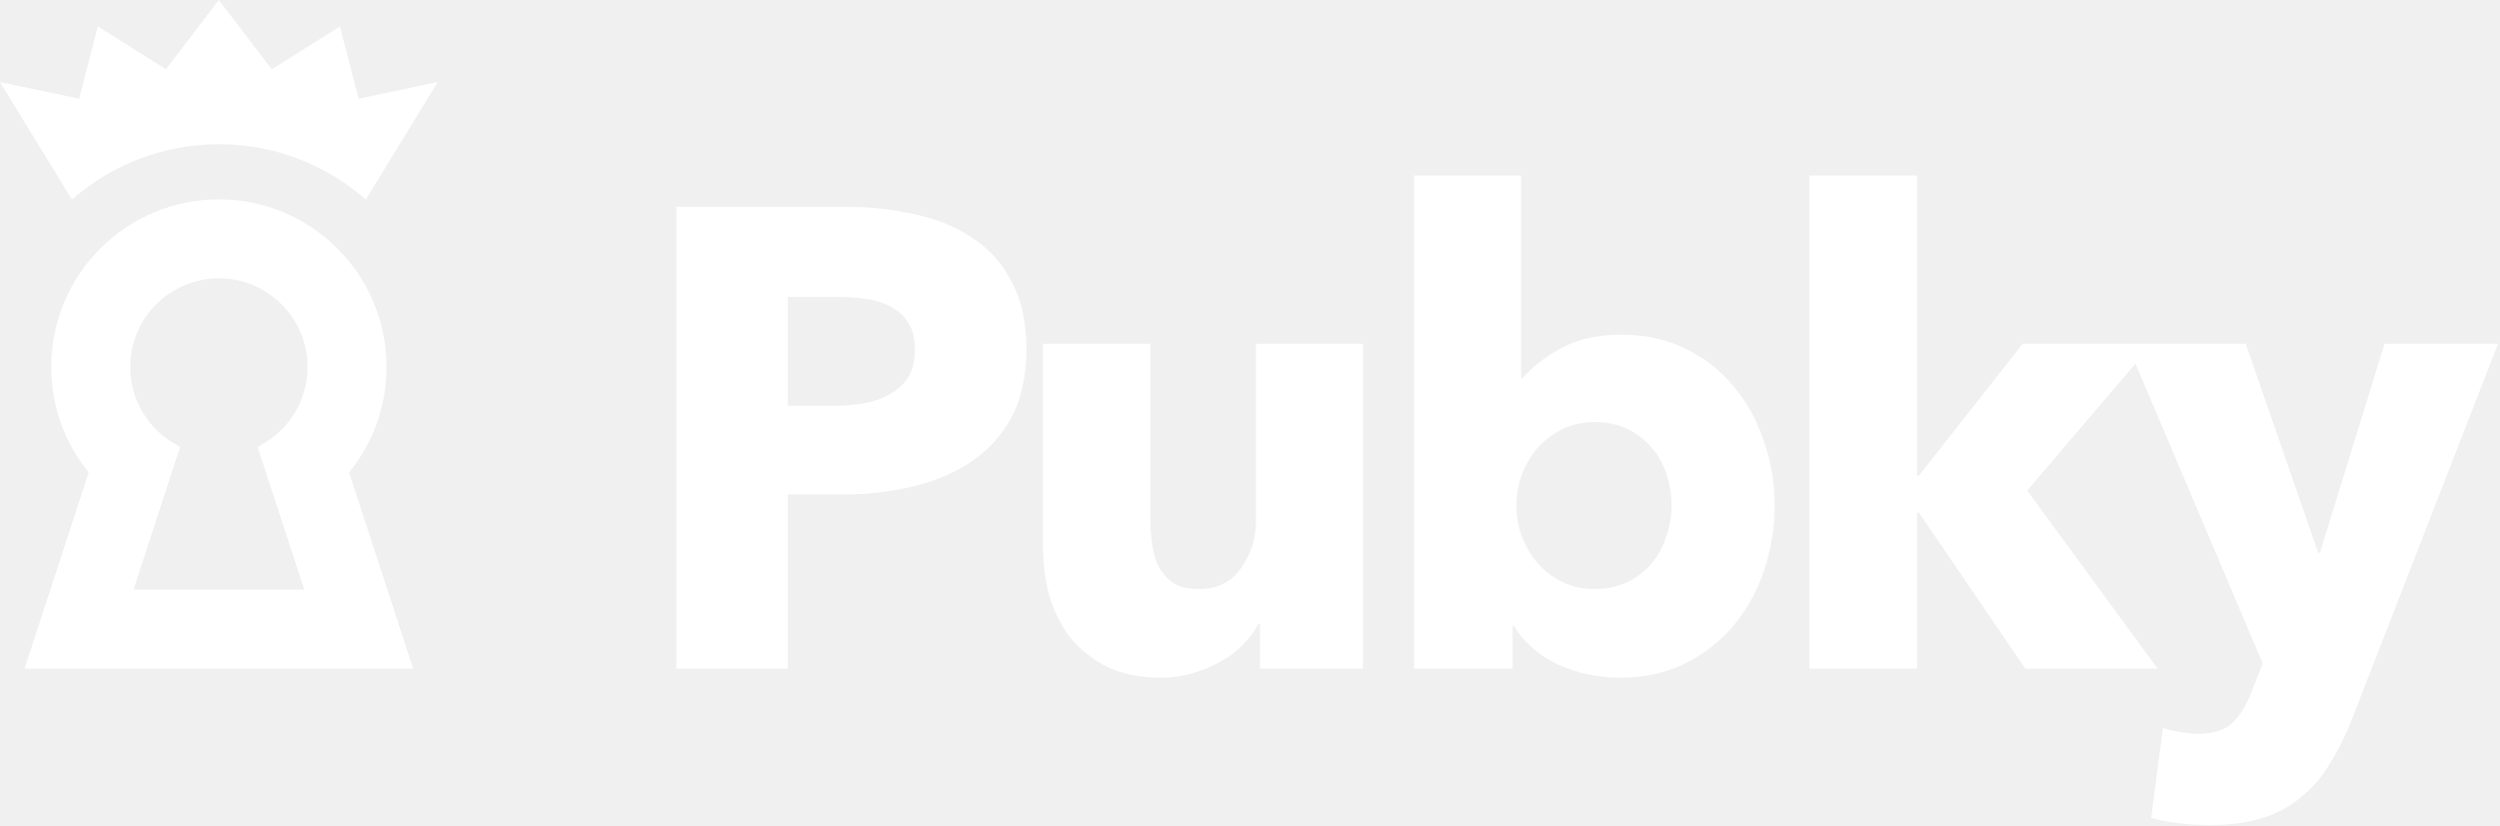
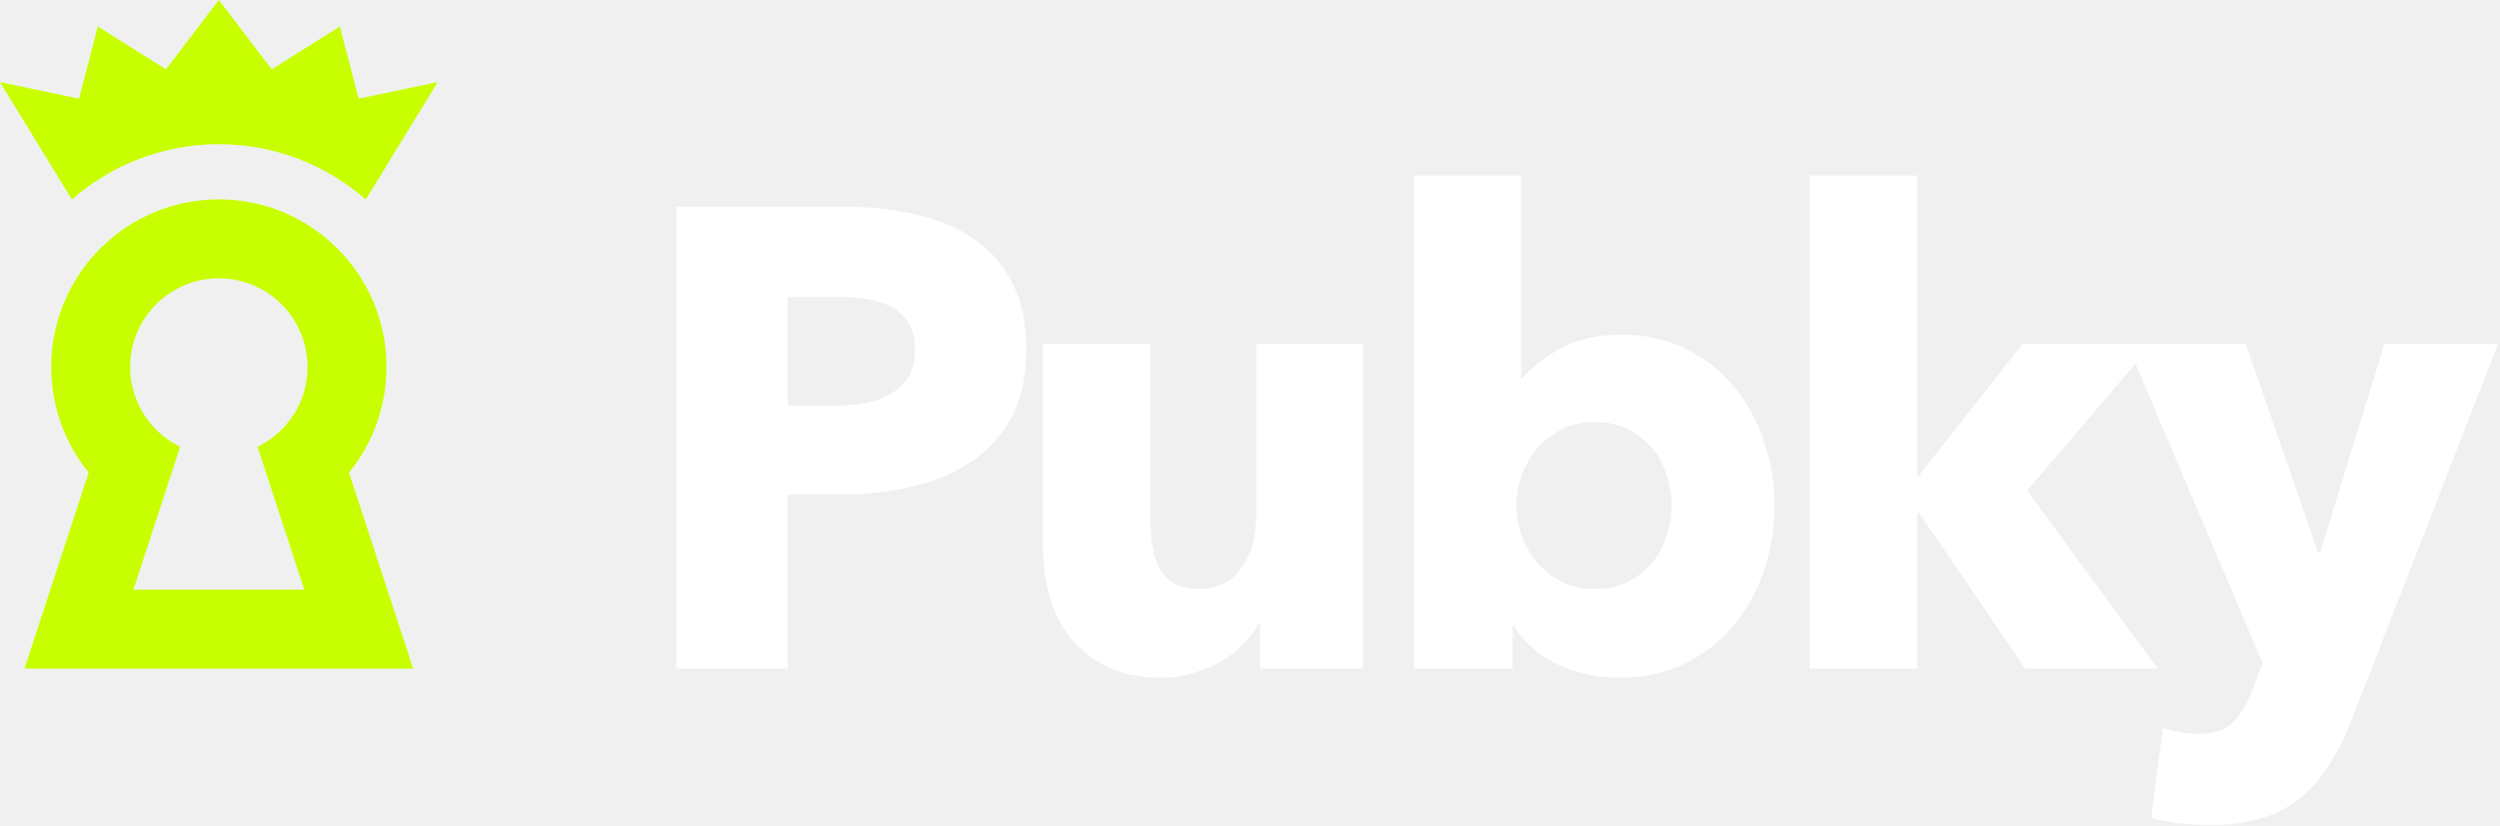
<svg xmlns="http://www.w3.org/2000/svg" width="606" height="200" viewBox="0 0 606 200" fill="none">
  <path d="M491.117 162.064H523.207L491.592 118.909L517.848 88.139L548.692 160.8L546.163 167.281C544.898 170.653 543.37 173.235 541.578 175.027C539.787 176.924 536.889 177.872 532.884 177.872C531.619 177.872 530.197 177.714 528.616 177.398C527.14 177.187 525.77 176.871 524.506 176.45L521.66 198.264C523.557 198.791 525.77 199.213 528.3 199.529C530.934 199.845 533.464 200.003 535.887 200.003C540.841 200.003 545.109 199.424 548.692 198.264C552.38 197.105 555.542 195.366 558.177 193.048C560.917 190.835 563.235 188.095 565.132 184.828C567.134 181.666 568.926 178.03 570.507 173.92L605.758 83.341H578.253L562.603 133.926H562.129L544.582 83.341H521.943L521.943 83.341H490.485L465.351 115.273H464.876V42.557H438.793V162.064H464.876V124.283H465.351L491.117 162.064Z" fill="white" />
  <path d="M430.342 122.386C430.342 127.866 429.499 133.136 427.813 138.194C426.127 143.253 423.65 147.732 420.383 151.631C417.222 155.425 413.322 158.481 408.685 160.8C404.048 163.118 398.779 164.277 392.877 164.277C387.608 164.277 382.602 163.223 377.86 161.116C373.223 158.903 369.64 155.794 367.111 151.789H366.794V162.064H342.925V42.557H368.85V91.719H369.166C371.379 89.085 374.488 86.661 378.492 84.448C382.497 82.234 387.397 81.128 393.194 81.128C398.884 81.128 403.996 82.234 408.527 84.448C413.164 86.661 417.064 89.664 420.225 93.458C423.492 97.252 425.969 101.678 427.655 106.737C429.446 111.69 430.342 116.906 430.342 122.386ZM405.366 122.386C405.366 119.857 404.944 117.381 404.101 114.957C403.363 112.533 402.204 110.425 400.623 108.634C399.043 106.737 397.093 105.209 394.774 104.049C392.456 102.89 389.769 102.31 386.712 102.31C383.762 102.31 381.127 102.89 378.808 104.049C376.49 105.209 374.488 106.737 372.801 108.634C371.221 110.531 369.956 112.691 369.008 115.115C368.165 117.539 367.743 120.015 367.743 122.544C367.743 125.074 368.165 127.55 369.008 129.974C369.956 132.398 371.221 134.558 372.801 136.455C374.488 138.352 376.49 139.88 378.808 141.04C381.127 142.199 383.762 142.779 386.712 142.779C389.769 142.779 392.456 142.199 394.774 141.04C397.093 139.88 399.043 138.352 400.623 136.455C402.204 134.558 403.363 132.398 404.101 129.974C404.944 127.445 405.366 124.916 405.366 122.386Z" fill="white" />
  <path d="M305.532 162.064V151.157H305.216C304.268 152.949 303.003 154.635 301.422 156.216C299.947 157.796 298.155 159.166 296.047 160.326C294.045 161.485 291.779 162.433 289.25 163.171C286.826 163.909 284.244 164.278 281.504 164.278C276.235 164.278 271.756 163.329 268.067 161.432C264.484 159.535 261.534 157.111 259.215 154.16C257.002 151.104 255.369 147.679 254.315 143.885C253.366 139.986 252.892 136.034 252.892 132.029V83.341H278.975V126.022C278.975 128.236 279.133 130.343 279.449 132.346C279.765 134.348 280.345 136.14 281.188 137.72C282.137 139.301 283.348 140.566 284.824 141.514C286.299 142.357 288.249 142.779 290.673 142.779C295.204 142.779 298.629 141.093 300.948 137.72C303.372 134.348 304.584 130.396 304.584 125.864V83.341H330.509V162.064H305.532Z" fill="white" />
  <path d="M248.893 84.606C248.893 91.139 247.681 96.672 245.257 101.204C242.833 105.63 239.567 109.213 235.456 111.953C231.346 114.693 226.604 116.696 221.229 117.96C215.855 119.225 210.269 119.857 204.473 119.857H191.036V162.064H164.005V50.144H205.105C211.218 50.144 216.909 50.777 222.178 52.041C227.553 53.201 232.19 55.15 236.089 57.89C240.093 60.525 243.202 64.055 245.415 68.482C247.734 72.802 248.893 78.177 248.893 84.606ZM221.862 84.764C221.862 82.129 221.335 79.969 220.281 78.282C219.227 76.596 217.804 75.279 216.013 74.331C214.221 73.382 212.166 72.75 209.848 72.433C207.635 72.117 205.316 71.959 202.892 71.959H191.036V98.358H202.418C204.947 98.358 207.371 98.148 209.69 97.726C212.008 97.305 214.063 96.567 215.855 95.513C217.752 94.459 219.227 93.089 220.281 91.403C221.335 89.611 221.862 87.398 221.862 84.764Z" fill="white" />
-   <path fill-rule="evenodd" clip-rule="evenodd" d="M53.071 0L40.242 16.809L23.722 6.411L19.174 23.921L0 19.896L17.441 48.366C26.949 40.023 39.412 34.964 53.054 34.96V34.96H53.087V34.96C66.729 34.964 79.192 40.023 88.701 48.366L106.141 19.896L86.967 23.921L82.419 6.411L65.899 16.809L53.087 0.022V0.022L53.084 0.018L53.071 0ZM53.071 48.333C30.62 48.333 12.419 66.52 12.419 88.956C12.419 98.665 15.831 107.569 21.5 114.545L5.948 162.07H100.193L84.641 114.545C90.311 107.569 93.722 98.665 93.722 88.956C93.722 66.52 75.521 48.333 53.071 48.333ZM74.576 88.956C74.576 77.088 64.949 67.467 53.071 67.467H53.071C41.193 67.467 31.565 77.088 31.565 88.956C31.565 97.181 36.189 104.328 42.986 107.941L43.684 108.312L32.353 142.937H73.788L62.458 108.312L63.156 107.941C69.953 104.328 74.576 97.181 74.576 88.956Z" fill="white" />
+   <path fill-rule="evenodd" clip-rule="evenodd" d="M53.071 0L40.242 16.809L23.722 6.411L19.174 23.921L0 19.896L17.441 48.366C26.949 40.023 39.412 34.964 53.054 34.96V34.96H53.087V34.96C66.729 34.964 79.192 40.023 88.701 48.366L106.141 19.896L86.967 23.921L82.419 6.411L65.899 16.809L53.087 0.022V0.022L53.084 0.018L53.071 0ZM53.071 48.333C30.62 48.333 12.419 66.52 12.419 88.956C12.419 98.665 15.831 107.569 21.5 114.545L5.948 162.07H100.193L84.641 114.545C90.311 107.569 93.722 98.665 93.722 88.956C93.722 66.52 75.521 48.333 53.071 48.333ZM74.576 88.956C74.576 77.088 64.949 67.467 53.071 67.467H53.071C41.193 67.467 31.565 77.088 31.565 88.956C31.565 97.181 36.189 104.328 42.986 107.941L43.684 108.312L32.353 142.937H73.788L62.458 108.312L63.156 107.941C69.953 104.328 74.576 97.181 74.576 88.956Z" fill="#C8FF00" />
</svg>
